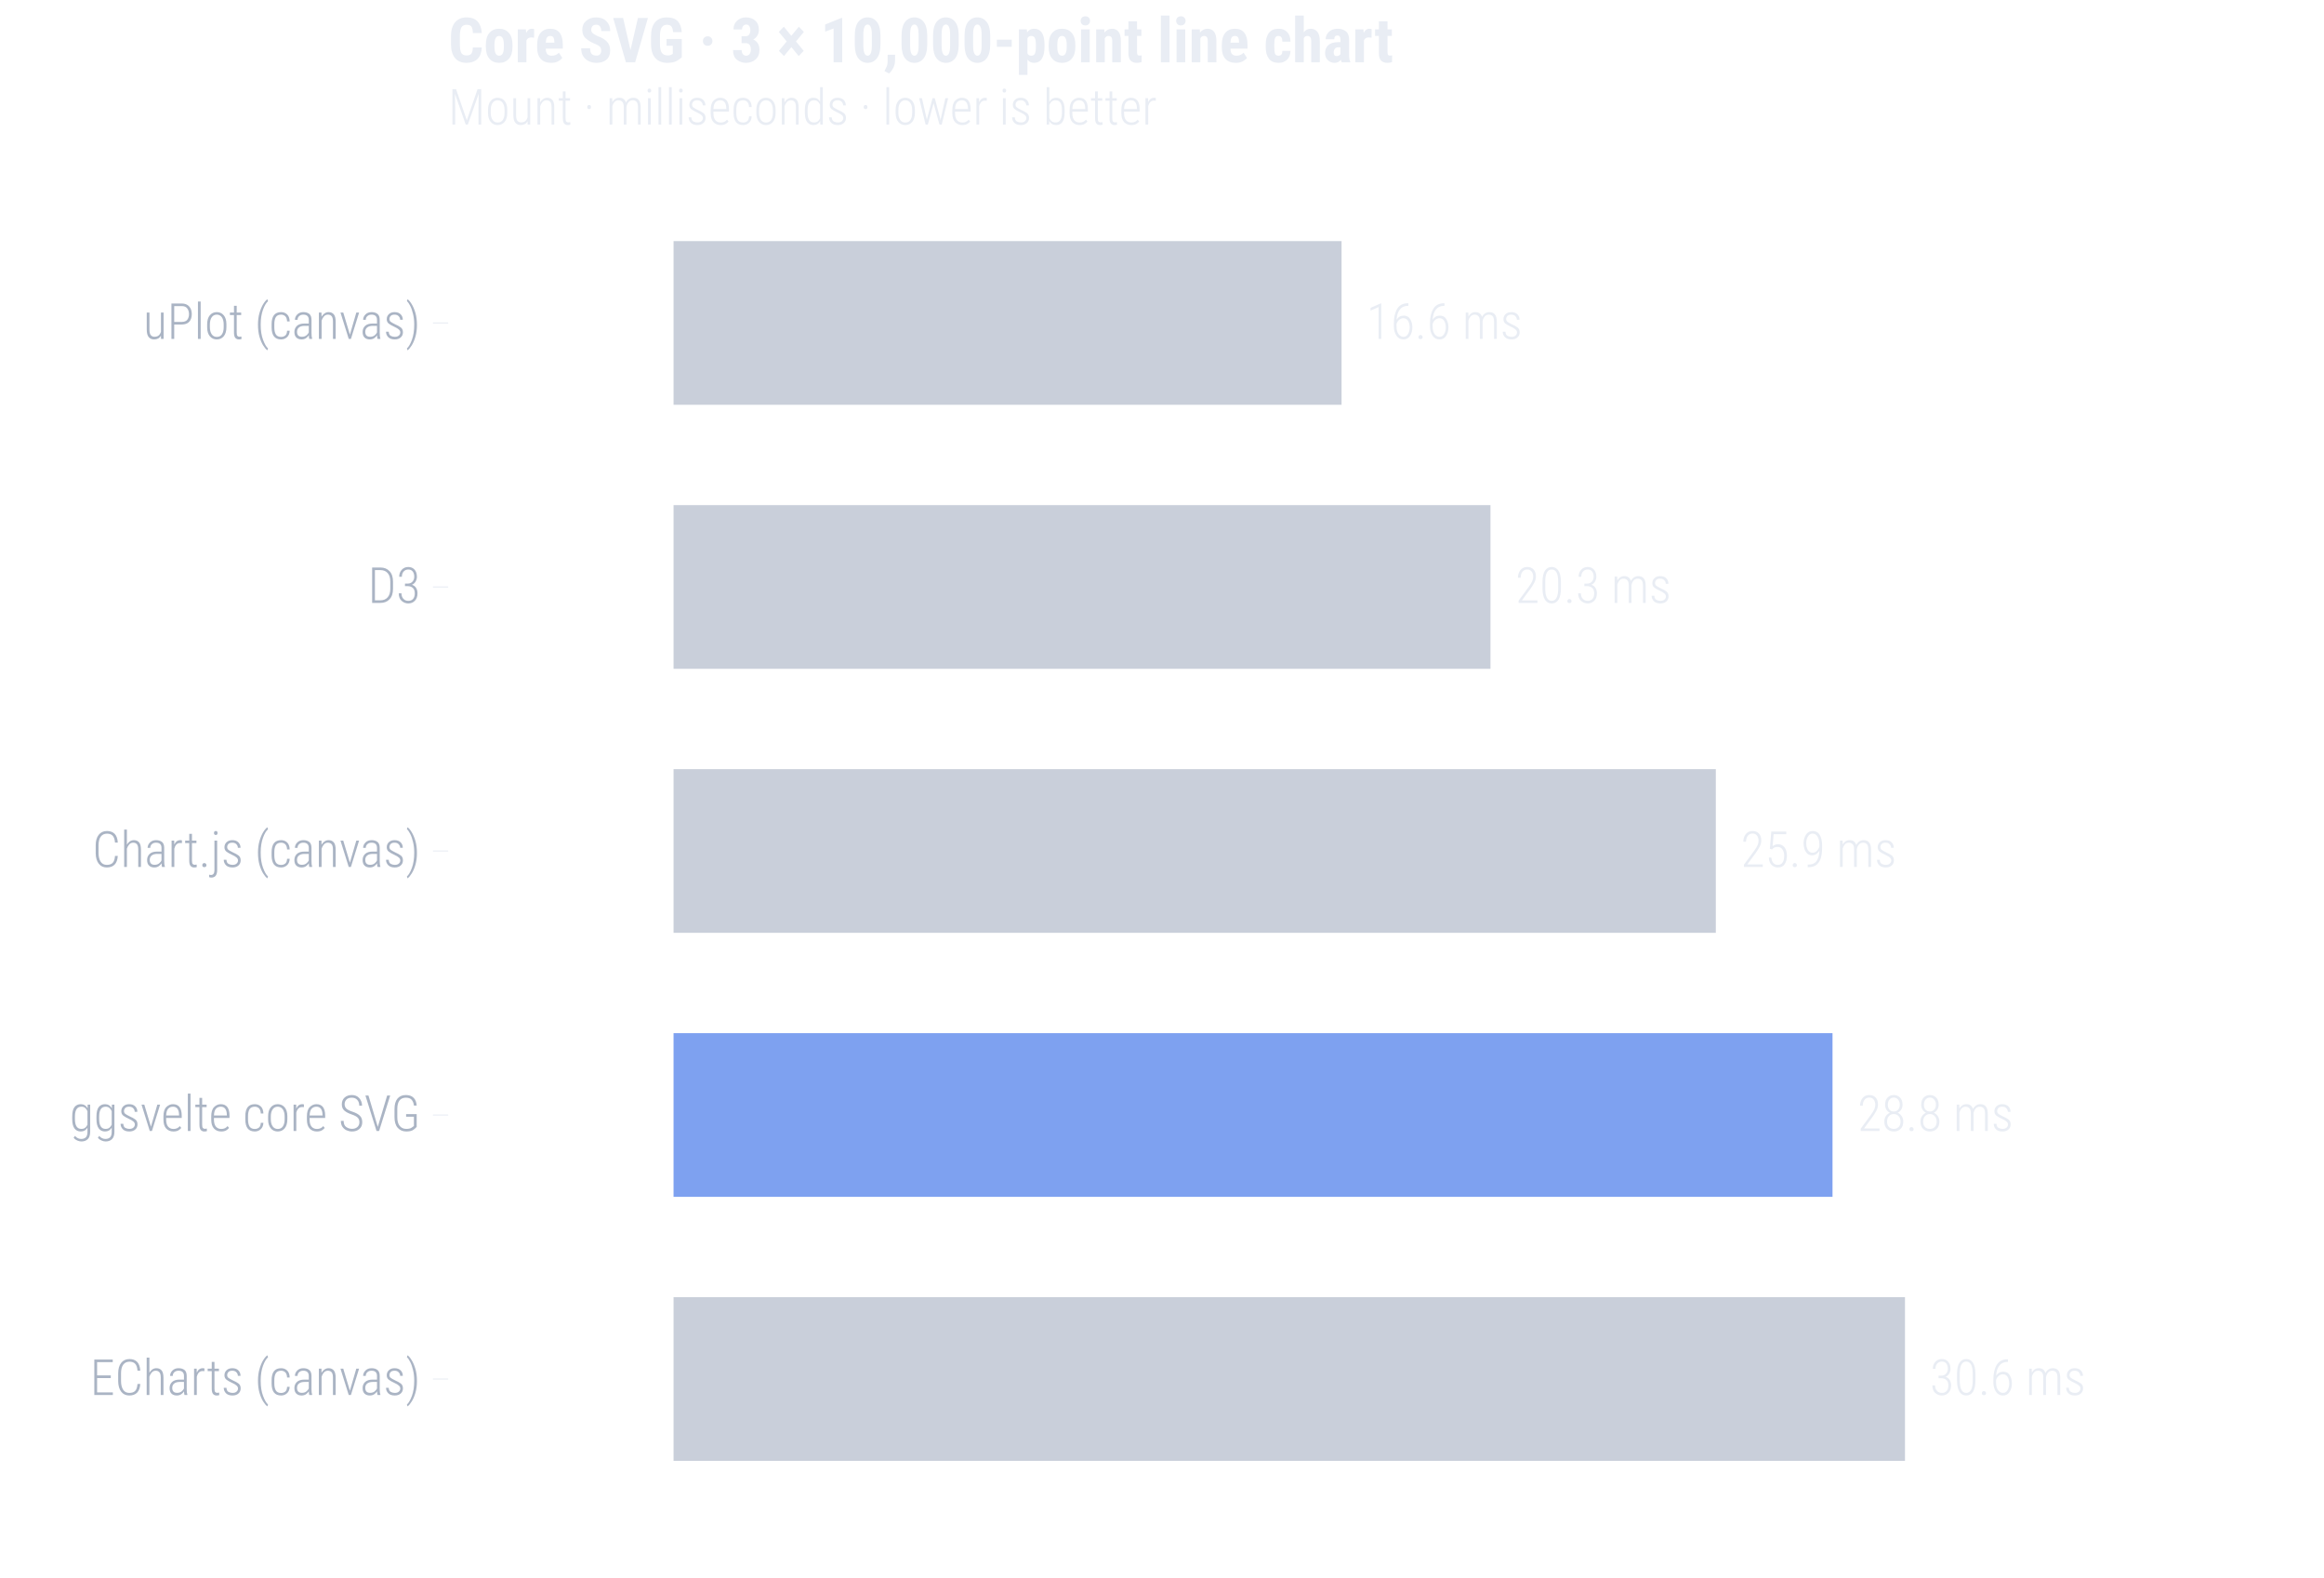
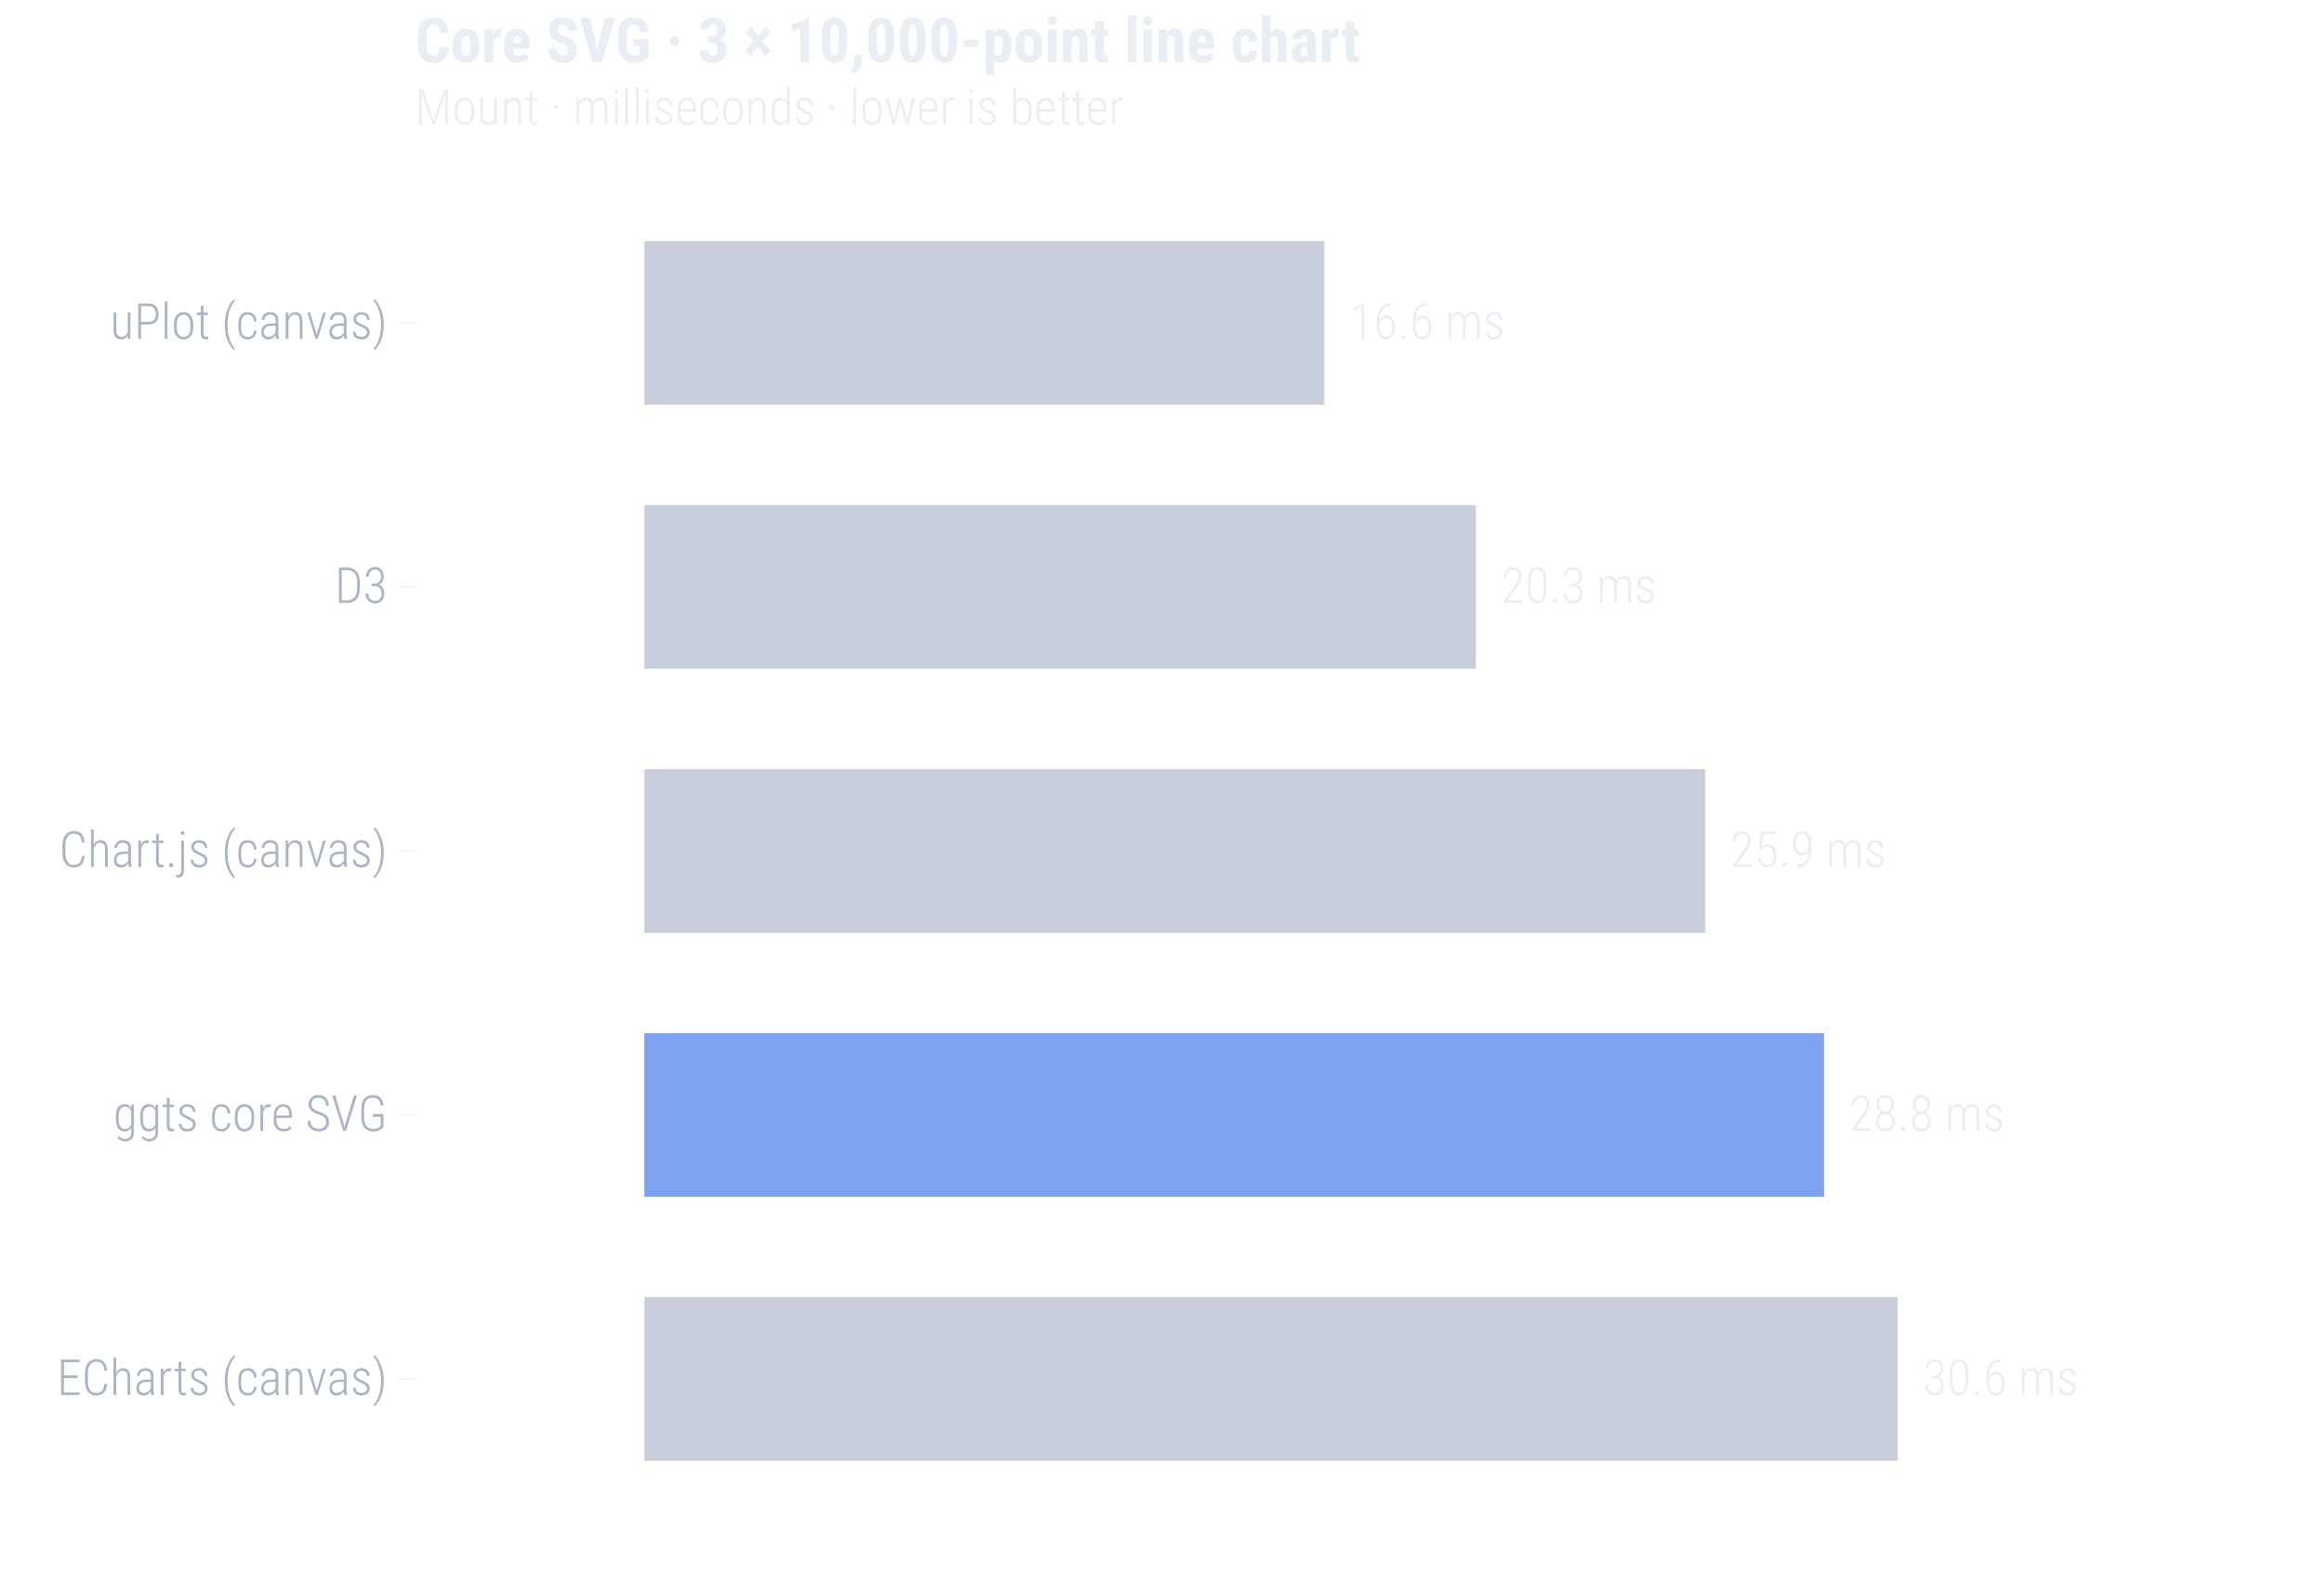
- <svg xmlns="http://www.w3.org/2000/svg" width="560" height="380" viewBox="0 0 560 380" role="img" aria-label="Core SVG · 3 × 10,000-point line chart. Mount · milliseconds · lower is better. uPlot (canvas): 16.6 ms; D3: 20.3 ms; Chart.js (canvas): 25.9 ms; ggsvelte core SVG: 28.8 ms; ECharts (canvas): 30.6 ms." class="gg-plot" font-family="&quot;Roboto Condensed&quot;, &quot;Arial Narrow&quot;, Arial, sans-serif" font-size="11" font-weight="300" text-rendering="optimizeLegibility" shape-rendering="geometricPrecision">
+ <svg xmlns="http://www.w3.org/2000/svg" width="560" height="380" viewBox="0 0 560 380" role="img" aria-label="Core SVG · 3 × 10,000-point line chart. Mount · milliseconds · lower is better. uPlot (canvas): 16.6 ms; D3: 20.3 ms; Chart.js (canvas): 25.9 ms; ggts core SVG: 28.8 ms; ECharts (canvas): 30.6 ms." class="gg-plot" font-family="&quot;Roboto Condensed&quot;, &quot;Arial Narrow&quot;, Arial, sans-serif" font-size="11" font-weight="300" text-rendering="optimizeLegibility" shape-rendering="geometricPrecision">
  <rect class="gg-paper" width="560" height="380" fill="var(--gg-paper, transparent)" />
-   <text class="gg-title" x="108" y="15" font-size="15" font-weight="700" fill="var(--gg-ink, #e9edf4)">Core SVG · 3 × 10,000-point line chart</text>
-   <text class="gg-subtitle" x="108" y="30" font-size="12" font-weight="300" fill="var(--gg-ink, #e9edf4)">Mount · milliseconds · lower is better</text>
+   <text class="gg-title" x="100" y="15" font-size="15" font-weight="700" fill="var(--gg-ink, #e9edf4)">Core SVG · 3 × 10,000-point line chart</text>
+   <text class="gg-subtitle" x="100" y="30" font-size="12" font-weight="300" fill="var(--gg-ink, #e9edf4)">Mount · milliseconds · lower is better</text>
  <defs>
    <clipPath id="gg-clip-0">
-       <rect width="448" height="318" />
+       <rect width="456" height="318" />
    </clipPath>
  </defs>
-   <g class="gg-panel" data-panel="0" transform="translate(108,46)">
-     <rect class="gg-panel-background" width="448" height="318" fill="var(--gg-panel, transparent)" />
+   <g class="gg-panel" data-panel="0" transform="translate(100,46)">
+     <rect class="gg-panel-background" width="456" height="318" fill="var(--gg-panel, transparent)" />
    <g class="gg-grid" stroke="var(--gg-grid, transparent)" stroke-width="0.25" vector-effect="non-scaling-stroke">
-       <line x1="54.3" y1="0" x2="54.3" y2="318" />
-       <line x1="151.27" y1="0" x2="151.27" y2="318" />
-       <line x1="248.24" y1="0" x2="248.24" y2="318" />
-       <line x1="345.21" y1="0" x2="345.21" y2="318" />
-       <line x1="442.18" y1="0" x2="442.18" y2="318" />
-       <line x1="0" y1="31.8" x2="448" y2="31.8" />
-       <line x1="0" y1="95.4" x2="448" y2="95.4" />
-       <line x1="0" y1="159" x2="448" y2="159" />
-       <line x1="0" y1="222.6" x2="448" y2="222.6" />
-       <line x1="0" y1="286.2" x2="448" y2="286.2" />
+       <line x1="55.27" y1="0" x2="55.27" y2="318" />
+       <line x1="153.97" y1="0" x2="153.97" y2="318" />
+       <line x1="252.68" y1="0" x2="252.68" y2="318" />
+       <line x1="351.38" y1="0" x2="351.38" y2="318" />
+       <line x1="450.08" y1="0" x2="450.08" y2="318" />
+       <line x1="0" y1="31.8" x2="456" y2="31.8" />
+       <line x1="0" y1="95.4" x2="456" y2="95.4" />
+       <line x1="0" y1="159" x2="456" y2="159" />
+       <line x1="0" y1="222.6" x2="456" y2="222.6" />
+       <line x1="0" y1="286.2" x2="456" y2="286.2" />
    </g>
    <g class="gg-marks" clip-path="url(#gg-clip-0)">
      <g class="gg-batch gg-rects" data-layer="0">
-         <rect x="54.3" y="12.08" width="160.97" height="39.43" fill="#c9cfda" />
-         <rect x="54.3" y="75.68" width="196.85" height="39.43" fill="#c9cfda" />
-         <rect x="54.3" y="139.28" width="251.15" height="39.43" fill="#c9cfda" />
-         <rect x="54.3" y="202.88" width="279.27" height="39.43" fill="#7ea1f0" />
-         <rect x="54.3" y="266.48" width="296.73" height="39.43" fill="#c9cfda" />
+         <rect x="55.27" y="12.08" width="163.84" height="39.43" fill="#c9cfda" />
+         <rect x="55.27" y="75.68" width="200.36" height="39.43" fill="#c9cfda" />
+         <rect x="55.27" y="139.28" width="255.64" height="39.43" fill="#c9cfda" />
+         <rect x="55.27" y="202.88" width="284.26" height="39.43" fill="#7ea1f0" />
+         <rect x="55.27" y="266.48" width="302.03" height="39.43" fill="#c9cfda" />
      </g>
      <g class="gg-batch gg-glyphs" data-layer="1" font-size="12" text-anchor="start">
-         <text x="221.27" y="31.8" dy="0.32em" fill="var(--gg-ink, #e9edf4)">16.6 ms</text>
-         <text x="257.15" y="95.4" dy="0.32em" fill="var(--gg-ink, #e9edf4)">20.3 ms</text>
-         <text x="311.45" y="159" dy="0.32em" fill="var(--gg-ink, #e9edf4)">25.9 ms</text>
-         <text x="339.58" y="222.6" dy="0.32em" fill="var(--gg-ink, #e9edf4)">28.8 ms</text>
-         <text x="357.03" y="286.2" dy="0.32em" fill="var(--gg-ink, #e9edf4)">30.6 ms</text>
+         <text x="225.12" y="31.8" dy="0.32em" fill="var(--gg-ink, #e9edf4)">16.6 ms</text>
+         <text x="261.64" y="95.4" dy="0.32em" fill="var(--gg-ink, #e9edf4)">20.3 ms</text>
+         <text x="316.91" y="159" dy="0.32em" fill="var(--gg-ink, #e9edf4)">25.9 ms</text>
+         <text x="345.53" y="222.6" dy="0.32em" fill="var(--gg-ink, #e9edf4)">28.8 ms</text>
+         <text x="363.3" y="286.2" dy="0.32em" fill="var(--gg-ink, #e9edf4)">30.6 ms</text>
      </g>
    </g>
-     <rect class="gg-panel-border" width="448" height="318" fill="none" stroke="var(--gg-panelBorder, transparent)" stroke-width="0.5" vector-effect="non-scaling-stroke" />
+     <rect class="gg-panel-border" width="456" height="318" fill="none" stroke="var(--gg-panelBorder, transparent)" stroke-width="0.5" vector-effect="non-scaling-stroke" />
  </g>
-   <g class="gg-axis gg-axis-y" transform="translate(108,46)">
+   <g class="gg-axis gg-axis-y" transform="translate(100,46)">
    <g class="gg-tick" transform="translate(0,31.8)">
      <line x2="-3.67" stroke="var(--gg-tickColor, #e9edf4)" stroke-width="0.25" vector-effect="non-scaling-stroke" />
      <text x="-6.67" dy="0.32em" text-anchor="end" fill="var(--gg-axisText, #aab4c4)" font-size="12" font-weight="300">uPlot (canvas)</text>
    </g>
    <g class="gg-tick" transform="translate(0,95.4)">
      <line x2="-3.67" stroke="var(--gg-tickColor, #e9edf4)" stroke-width="0.25" vector-effect="non-scaling-stroke" />
      <text x="-6.67" dy="0.32em" text-anchor="end" fill="var(--gg-axisText, #aab4c4)" font-size="12" font-weight="300">D3</text>
    </g>
    <g class="gg-tick" transform="translate(0,159)">
      <line x2="-3.67" stroke="var(--gg-tickColor, #e9edf4)" stroke-width="0.25" vector-effect="non-scaling-stroke" />
      <text x="-6.67" dy="0.32em" text-anchor="end" fill="var(--gg-axisText, #aab4c4)" font-size="12" font-weight="300">Chart.js (canvas)</text>
    </g>
    <g class="gg-tick" transform="translate(0,222.6)">
      <line x2="-3.67" stroke="var(--gg-tickColor, #e9edf4)" stroke-width="0.25" vector-effect="non-scaling-stroke" />
-       <text x="-6.67" dy="0.32em" text-anchor="end" fill="var(--gg-axisText, #aab4c4)" font-size="12" font-weight="300">ggsvelte core SVG</text>
+       <text x="-6.67" dy="0.32em" text-anchor="end" fill="var(--gg-axisText, #aab4c4)" font-size="12" font-weight="300">ggts core SVG</text>
    </g>
    <g class="gg-tick" transform="translate(0,286.2)">
      <line x2="-3.67" stroke="var(--gg-tickColor, #e9edf4)" stroke-width="0.25" vector-effect="non-scaling-stroke" />
      <text x="-6.67" dy="0.32em" text-anchor="end" fill="var(--gg-axisText, #aab4c4)" font-size="12" font-weight="300">ECharts (canvas)</text>
    </g>
  </g>
</svg>
